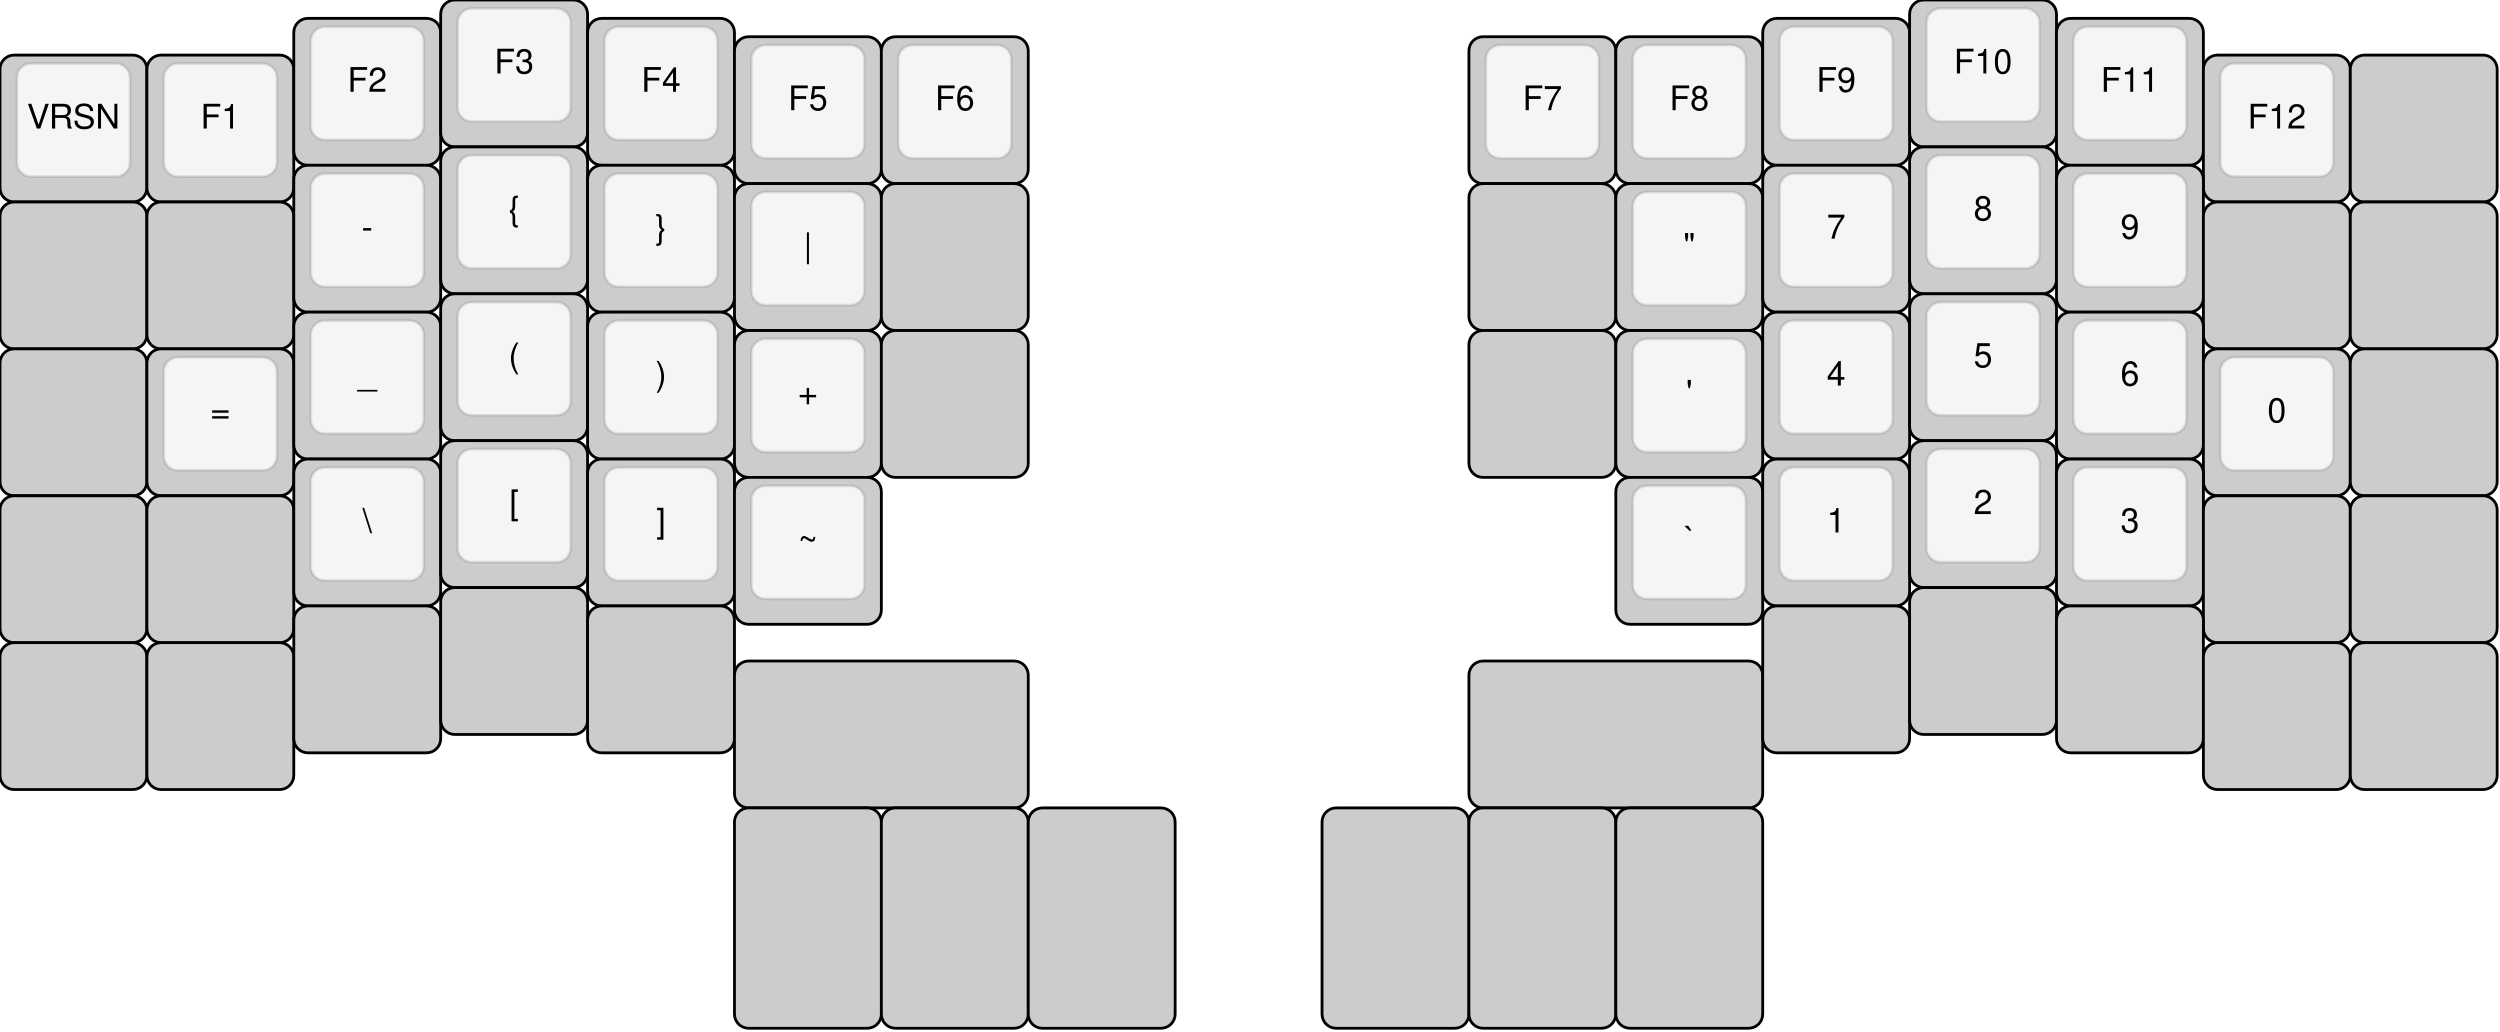
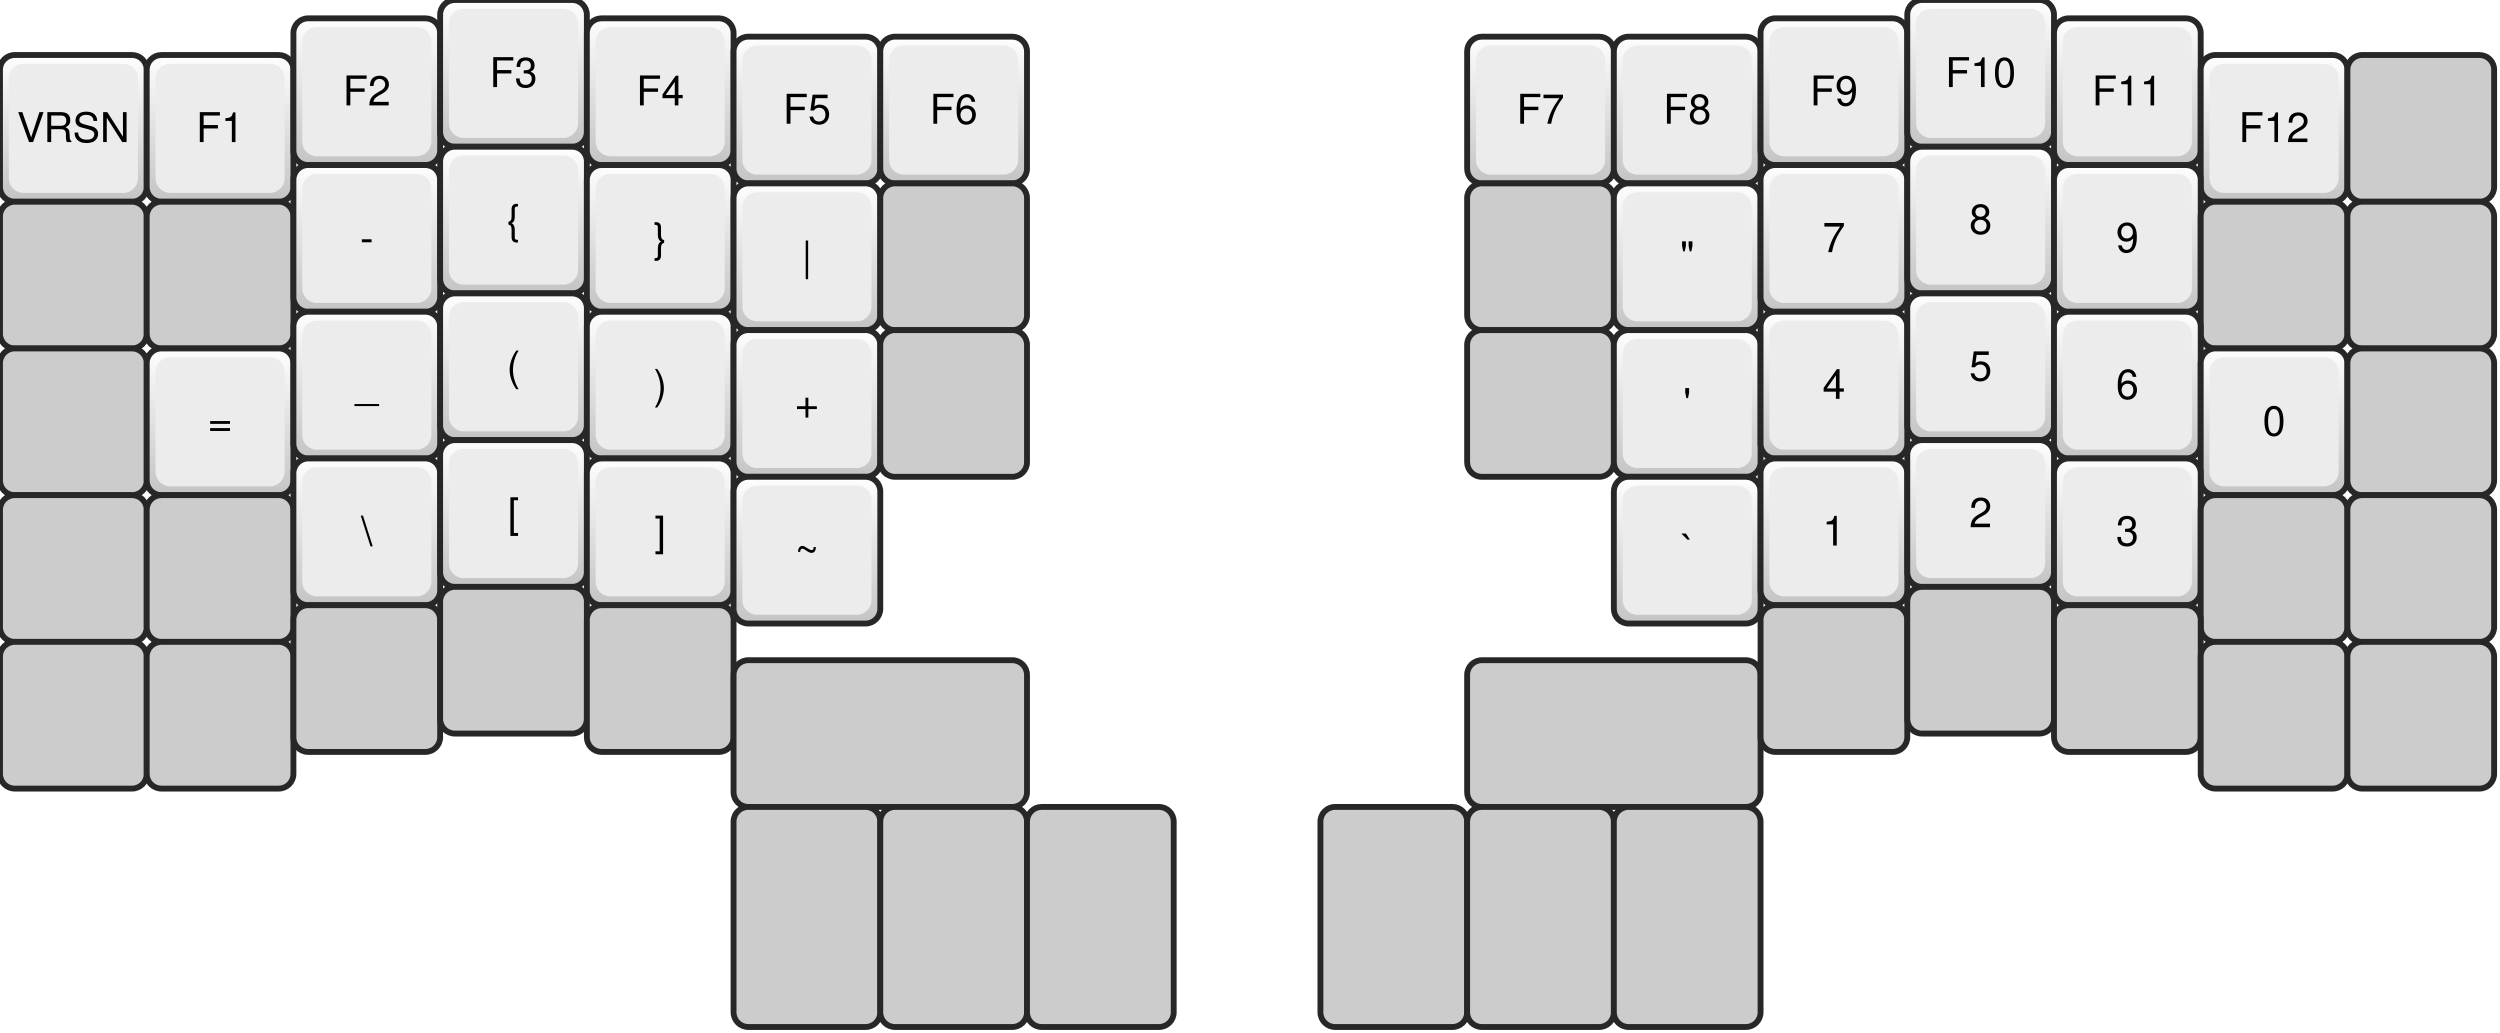
- <svg xmlns="http://www.w3.org/2000/svg" width="885" height="365.0">
-   <g transform="translate(0, 19.5)">
-     <rect style="fill:#ccc;stroke-width:1;stroke:#000" rx="5" width="52" height="52" />
-     <rect style="fill:rgba(255,255,255,0.8);stroke-width:1;stroke:rgba(0,0,0,.1)" rx="5" x="6" y="3" width="40" height="40" />
-     <text alignment-baseline="middle" text-anchor="middle" style="font-size:12px;font-family:'Helvetica', 'Arial', sans-serif" x="26.0" y="26.0">VRSN</text>
-   </g>
-   <g transform="translate(52, 19.5)">
-     <rect style="fill:#ccc;stroke-width:1;stroke:#000" rx="5" width="52" height="52" />
-     <rect style="fill:rgba(255,255,255,0.8);stroke-width:1;stroke:rgba(0,0,0,.1)" rx="5" x="6" y="3" width="40" height="40" />
-     <text alignment-baseline="middle" text-anchor="middle" style="font-size:12px;font-family:'Helvetica', 'Arial', sans-serif" x="26.0" y="26.0">F1</text>
-   </g>
-   <g transform="translate(104, 6.5)">
-     <rect style="fill:#ccc;stroke-width:1;stroke:#000" rx="5" width="52" height="52" />
-     <rect style="fill:rgba(255,255,255,0.8);stroke-width:1;stroke:rgba(0,0,0,.1)" rx="5" x="6" y="3" width="40" height="40" />
-     <text alignment-baseline="middle" text-anchor="middle" style="font-size:12px;font-family:'Helvetica', 'Arial', sans-serif" x="26.0" y="26.0">F2</text>
-   </g>
-   <g transform="translate(156, 0)">
-     <rect style="fill:#ccc;stroke-width:1;stroke:#000" rx="5" width="52" height="52" />
-     <rect style="fill:rgba(255,255,255,0.8);stroke-width:1;stroke:rgba(0,0,0,.1)" rx="5" x="6" y="3" width="40" height="40" />
-     <text alignment-baseline="middle" text-anchor="middle" style="font-size:12px;font-family:'Helvetica', 'Arial', sans-serif" x="26.0" y="26.0">F3</text>
-   </g>
-   <g transform="translate(208, 6.5)">
-     <rect style="fill:#ccc;stroke-width:1;stroke:#000" rx="5" width="52" height="52" />
-     <rect style="fill:rgba(255,255,255,0.8);stroke-width:1;stroke:rgba(0,0,0,.1)" rx="5" x="6" y="3" width="40" height="40" />
-     <text alignment-baseline="middle" text-anchor="middle" style="font-size:12px;font-family:'Helvetica', 'Arial', sans-serif" x="26.0" y="26.0">F4</text>
-   </g>
-   <g transform="translate(260, 13.0)">
-     <rect style="fill:#ccc;stroke-width:1;stroke:#000" rx="5" width="52" height="52" />
-     <rect style="fill:rgba(255,255,255,0.8);stroke-width:1;stroke:rgba(0,0,0,.1)" rx="5" x="6" y="3" width="40" height="40" />
-     <text alignment-baseline="middle" text-anchor="middle" style="font-size:12px;font-family:'Helvetica', 'Arial', sans-serif" x="26.0" y="26.0">F5</text>
-   </g>
-   <g transform="translate(312, 13.0)">
-     <rect style="fill:#ccc;stroke-width:1;stroke:#000" rx="5" width="52" height="52" />
-     <rect style="fill:rgba(255,255,255,0.8);stroke-width:1;stroke:rgba(0,0,0,.1)" rx="5" x="6" y="3" width="40" height="40" />
-     <text alignment-baseline="middle" text-anchor="middle" style="font-size:12px;font-family:'Helvetica', 'Arial', sans-serif" x="26.0" y="26.0">F6</text>
-   </g>
-   <g transform="translate(520, 13.0)">
-     <rect style="fill:#ccc;stroke-width:1;stroke:#000" rx="5" width="52" height="52" />
-     <rect style="fill:rgba(255,255,255,0.8);stroke-width:1;stroke:rgba(0,0,0,.1)" rx="5" x="6" y="3" width="40" height="40" />
-     <text alignment-baseline="middle" text-anchor="middle" style="font-size:12px;font-family:'Helvetica', 'Arial', sans-serif" x="26.0" y="26.0">F7</text>
-   </g>
-   <g transform="translate(572, 13.0)">
-     <rect style="fill:#ccc;stroke-width:1;stroke:#000" rx="5" width="52" height="52" />
-     <rect style="fill:rgba(255,255,255,0.8);stroke-width:1;stroke:rgba(0,0,0,.1)" rx="5" x="6" y="3" width="40" height="40" />
-     <text alignment-baseline="middle" text-anchor="middle" style="font-size:12px;font-family:'Helvetica', 'Arial', sans-serif" x="26.0" y="26.0">F8</text>
-   </g>
-   <g transform="translate(624, 6.5)">
-     <rect style="fill:#ccc;stroke-width:1;stroke:#000" rx="5" width="52" height="52" />
-     <rect style="fill:rgba(255,255,255,0.8);stroke-width:1;stroke:rgba(0,0,0,.1)" rx="5" x="6" y="3" width="40" height="40" />
-     <text alignment-baseline="middle" text-anchor="middle" style="font-size:12px;font-family:'Helvetica', 'Arial', sans-serif" x="26.0" y="26.0">F9</text>
-   </g>
-   <g transform="translate(676, 0)">
-     <rect style="fill:#ccc;stroke-width:1;stroke:#000" rx="5" width="52" height="52" />
-     <rect style="fill:rgba(255,255,255,0.8);stroke-width:1;stroke:rgba(0,0,0,.1)" rx="5" x="6" y="3" width="40" height="40" />
-     <text alignment-baseline="middle" text-anchor="middle" style="font-size:12px;font-family:'Helvetica', 'Arial', sans-serif" x="26.0" y="26.0">F10</text>
-   </g>
-   <g transform="translate(728, 6.5)">
-     <rect style="fill:#ccc;stroke-width:1;stroke:#000" rx="5" width="52" height="52" />
-     <rect style="fill:rgba(255,255,255,0.8);stroke-width:1;stroke:rgba(0,0,0,.1)" rx="5" x="6" y="3" width="40" height="40" />
-     <text alignment-baseline="middle" text-anchor="middle" style="font-size:12px;font-family:'Helvetica', 'Arial', sans-serif" x="26.0" y="26.0">F11</text>
-   </g>
-   <g transform="translate(780, 19.5)">
-     <rect style="fill:#ccc;stroke-width:1;stroke:#000" rx="5" width="52" height="52" />
-     <rect style="fill:rgba(255,255,255,0.8);stroke-width:1;stroke:rgba(0,0,0,.1)" rx="5" x="6" y="3" width="40" height="40" />
-     <text alignment-baseline="middle" text-anchor="middle" style="font-size:12px;font-family:'Helvetica', 'Arial', sans-serif" x="26.0" y="26.0">F12</text>
-   </g>
-   <g transform="translate(832, 19.5)">
-     <rect style="fill:#ccc;stroke-width:1;stroke:#000" rx="5" width="52" height="52" />
-   </g>
-   <g transform="translate(0, 71.5)">
-     <rect style="fill:#ccc;stroke-width:1;stroke:#000" rx="5" width="52" height="52" />
-   </g>
-   <g transform="translate(52, 71.5)">
-     <rect style="fill:#ccc;stroke-width:1;stroke:#000" rx="5" width="52" height="52" />
-   </g>
-   <g transform="translate(104, 58.5)">
-     <rect style="fill:#ccc;stroke-width:1;stroke:#000" rx="5" width="52" height="52" />
-     <rect style="fill:rgba(255,255,255,0.8);stroke-width:1;stroke:rgba(0,0,0,.1)" rx="5" x="6" y="3" width="40" height="40" />
-     <text alignment-baseline="middle" text-anchor="middle" style="font-size:12px;font-family:'Helvetica', 'Arial', sans-serif" x="26.0" y="26.0">-</text>
-   </g>
-   <g transform="translate(156, 52)">
-     <rect style="fill:#ccc;stroke-width:1;stroke:#000" rx="5" width="52" height="52" />
-     <rect style="fill:rgba(255,255,255,0.8);stroke-width:1;stroke:rgba(0,0,0,.1)" rx="5" x="6" y="3" width="40" height="40" />
-     <text alignment-baseline="middle" text-anchor="middle" style="font-size:12px;font-family:'Helvetica', 'Arial', sans-serif" x="26.0" y="26.0">{</text>
-   </g>
-   <g transform="translate(208, 58.5)">
-     <rect style="fill:#ccc;stroke-width:1;stroke:#000" rx="5" width="52" height="52" />
-     <rect style="fill:rgba(255,255,255,0.8);stroke-width:1;stroke:rgba(0,0,0,.1)" rx="5" x="6" y="3" width="40" height="40" />
-     <text alignment-baseline="middle" text-anchor="middle" style="font-size:12px;font-family:'Helvetica', 'Arial', sans-serif" x="26.0" y="26.0">}</text>
-   </g>
-   <g transform="translate(260, 65.0)">
-     <rect style="fill:#ccc;stroke-width:1;stroke:#000" rx="5" width="52" height="52" />
-     <rect style="fill:rgba(255,255,255,0.8);stroke-width:1;stroke:rgba(0,0,0,.1)" rx="5" x="6" y="3" width="40" height="40" />
-     <text alignment-baseline="middle" text-anchor="middle" style="font-size:12px;font-family:'Helvetica', 'Arial', sans-serif" x="26.0" y="26.0">|</text>
-   </g>
-   <g transform="translate(312, 65.0)">
-     <rect style="fill:#ccc;stroke-width:1;stroke:#000" rx="5" width="52" height="52" />
-   </g>
-   <g transform="translate(520, 65.0)">
-     <rect style="fill:#ccc;stroke-width:1;stroke:#000" rx="5" width="52" height="52" />
-   </g>
-   <g transform="translate(572, 65.0)">
-     <rect style="fill:#ccc;stroke-width:1;stroke:#000" rx="5" width="52" height="52" />
-     <rect style="fill:rgba(255,255,255,0.8);stroke-width:1;stroke:rgba(0,0,0,.1)" rx="5" x="6" y="3" width="40" height="40" />
-     <text alignment-baseline="middle" text-anchor="middle" style="font-size:12px;font-family:'Helvetica', 'Arial', sans-serif" x="26.0" y="26.0">"</text>
-   </g>
-   <g transform="translate(624, 58.5)">
-     <rect style="fill:#ccc;stroke-width:1;stroke:#000" rx="5" width="52" height="52" />
-     <rect style="fill:rgba(255,255,255,0.8);stroke-width:1;stroke:rgba(0,0,0,.1)" rx="5" x="6" y="3" width="40" height="40" />
-     <text alignment-baseline="middle" text-anchor="middle" style="font-size:12px;font-family:'Helvetica', 'Arial', sans-serif" x="26.0" y="26.0">7</text>
-   </g>
-   <g transform="translate(676, 52)">
-     <rect style="fill:#ccc;stroke-width:1;stroke:#000" rx="5" width="52" height="52" />
-     <rect style="fill:rgba(255,255,255,0.8);stroke-width:1;stroke:rgba(0,0,0,.1)" rx="5" x="6" y="3" width="40" height="40" />
-     <text alignment-baseline="middle" text-anchor="middle" style="font-size:12px;font-family:'Helvetica', 'Arial', sans-serif" x="26.0" y="26.0">8</text>
-   </g>
-   <g transform="translate(728, 58.5)">
-     <rect style="fill:#ccc;stroke-width:1;stroke:#000" rx="5" width="52" height="52" />
-     <rect style="fill:rgba(255,255,255,0.8);stroke-width:1;stroke:rgba(0,0,0,.1)" rx="5" x="6" y="3" width="40" height="40" />
-     <text alignment-baseline="middle" text-anchor="middle" style="font-size:12px;font-family:'Helvetica', 'Arial', sans-serif" x="26.0" y="26.0">9</text>
-   </g>
-   <g transform="translate(780, 71.5)">
-     <rect style="fill:#ccc;stroke-width:1;stroke:#000" rx="5" width="52" height="52" />
-   </g>
-   <g transform="translate(832, 71.5)">
-     <rect style="fill:#ccc;stroke-width:1;stroke:#000" rx="5" width="52" height="52" />
-   </g>
-   <g transform="translate(0, 123.5)">
-     <rect style="fill:#ccc;stroke-width:1;stroke:#000" rx="5" width="52" height="52" />
-   </g>
-   <g transform="translate(52, 123.5)">
-     <rect style="fill:#ccc;stroke-width:1;stroke:#000" rx="5" width="52" height="52" />
-     <rect style="fill:rgba(255,255,255,0.8);stroke-width:1;stroke:rgba(0,0,0,.1)" rx="5" x="6" y="3" width="40" height="40" />
-     <text alignment-baseline="middle" text-anchor="middle" style="font-size:12px;font-family:'Helvetica', 'Arial', sans-serif" x="26.0" y="26.0">=</text>
-   </g>
-   <g transform="translate(104, 110.5)">
-     <rect style="fill:#ccc;stroke-width:1;stroke:#000" rx="5" width="52" height="52" />
-     <rect style="fill:rgba(255,255,255,0.8);stroke-width:1;stroke:rgba(0,0,0,.1)" rx="5" x="6" y="3" width="40" height="40" />
-     <text alignment-baseline="middle" text-anchor="middle" style="font-size:12px;font-family:'Helvetica', 'Arial', sans-serif" x="26.0" y="26.0">_</text>
-   </g>
-   <g transform="translate(156, 104)">
-     <rect style="fill:#ccc;stroke-width:1;stroke:#000" rx="5" width="52" height="52" />
-     <rect style="fill:rgba(255,255,255,0.8);stroke-width:1;stroke:rgba(0,0,0,.1)" rx="5" x="6" y="3" width="40" height="40" />
-     <text alignment-baseline="middle" text-anchor="middle" style="font-size:12px;font-family:'Helvetica', 'Arial', sans-serif" x="26.0" y="26.0">(</text>
-   </g>
-   <g transform="translate(208, 110.5)">
-     <rect style="fill:#ccc;stroke-width:1;stroke:#000" rx="5" width="52" height="52" />
-     <rect style="fill:rgba(255,255,255,0.8);stroke-width:1;stroke:rgba(0,0,0,.1)" rx="5" x="6" y="3" width="40" height="40" />
-     <text alignment-baseline="middle" text-anchor="middle" style="font-size:12px;font-family:'Helvetica', 'Arial', sans-serif" x="26.0" y="26.0">)</text>
-   </g>
-   <g transform="translate(260, 117.0)">
-     <rect style="fill:#ccc;stroke-width:1;stroke:#000" rx="5" width="52" height="52" />
-     <rect style="fill:rgba(255,255,255,0.8);stroke-width:1;stroke:rgba(0,0,0,.1)" rx="5" x="6" y="3" width="40" height="40" />
-     <text alignment-baseline="middle" text-anchor="middle" style="font-size:12px;font-family:'Helvetica', 'Arial', sans-serif" x="26.0" y="26.0">+</text>
-   </g>
-   <g transform="translate(312, 117.0)">
-     <rect style="fill:#ccc;stroke-width:1;stroke:#000" rx="5" width="52" height="52" />
-   </g>
-   <g transform="translate(520, 117.0)">
-     <rect style="fill:#ccc;stroke-width:1;stroke:#000" rx="5" width="52" height="52" />
-   </g>
-   <g transform="translate(572, 117.0)">
-     <rect style="fill:#ccc;stroke-width:1;stroke:#000" rx="5" width="52" height="52" />
-     <rect style="fill:rgba(255,255,255,0.8);stroke-width:1;stroke:rgba(0,0,0,.1)" rx="5" x="6" y="3" width="40" height="40" />
-     <text alignment-baseline="middle" text-anchor="middle" style="font-size:12px;font-family:'Helvetica', 'Arial', sans-serif" x="26.0" y="26.0">'</text>
-   </g>
-   <g transform="translate(624, 110.5)">
-     <rect style="fill:#ccc;stroke-width:1;stroke:#000" rx="5" width="52" height="52" />
-     <rect style="fill:rgba(255,255,255,0.8);stroke-width:1;stroke:rgba(0,0,0,.1)" rx="5" x="6" y="3" width="40" height="40" />
-     <text alignment-baseline="middle" text-anchor="middle" style="font-size:12px;font-family:'Helvetica', 'Arial', sans-serif" x="26.0" y="26.0">4</text>
-   </g>
-   <g transform="translate(676, 104)">
-     <rect style="fill:#ccc;stroke-width:1;stroke:#000" rx="5" width="52" height="52" />
-     <rect style="fill:rgba(255,255,255,0.8);stroke-width:1;stroke:rgba(0,0,0,.1)" rx="5" x="6" y="3" width="40" height="40" />
-     <text alignment-baseline="middle" text-anchor="middle" style="font-size:12px;font-family:'Helvetica', 'Arial', sans-serif" x="26.0" y="26.0">5</text>
-   </g>
-   <g transform="translate(728, 110.5)">
-     <rect style="fill:#ccc;stroke-width:1;stroke:#000" rx="5" width="52" height="52" />
-     <rect style="fill:rgba(255,255,255,0.8);stroke-width:1;stroke:rgba(0,0,0,.1)" rx="5" x="6" y="3" width="40" height="40" />
-     <text alignment-baseline="middle" text-anchor="middle" style="font-size:12px;font-family:'Helvetica', 'Arial', sans-serif" x="26.0" y="26.0">6</text>
-   </g>
-   <g transform="translate(780, 123.5)">
-     <rect style="fill:#ccc;stroke-width:1;stroke:#000" rx="5" width="52" height="52" />
-     <rect style="fill:rgba(255,255,255,0.8);stroke-width:1;stroke:rgba(0,0,0,.1)" rx="5" x="6" y="3" width="40" height="40" />
-     <text alignment-baseline="middle" text-anchor="middle" style="font-size:12px;font-family:'Helvetica', 'Arial', sans-serif" x="26.0" y="26.0">0</text>
-   </g>
-   <g transform="translate(832, 123.5)">
-     <rect style="fill:#ccc;stroke-width:1;stroke:#000" rx="5" width="52" height="52" />
-   </g>
-   <g transform="translate(0, 175.5)">
-     <rect style="fill:#ccc;stroke-width:1;stroke:#000" rx="5" width="52" height="52" />
-   </g>
-   <g transform="translate(52, 175.5)">
-     <rect style="fill:#ccc;stroke-width:1;stroke:#000" rx="5" width="52" height="52" />
-   </g>
-   <g transform="translate(104, 162.5)">
-     <rect style="fill:#ccc;stroke-width:1;stroke:#000" rx="5" width="52" height="52" />
-     <rect style="fill:rgba(255,255,255,0.8);stroke-width:1;stroke:rgba(0,0,0,.1)" rx="5" x="6" y="3" width="40" height="40" />
-     <text alignment-baseline="middle" text-anchor="middle" style="font-size:12px;font-family:'Helvetica', 'Arial', sans-serif" x="26.0" y="26.0">\</text>
-   </g>
-   <g transform="translate(156, 156)">
-     <rect style="fill:#ccc;stroke-width:1;stroke:#000" rx="5" width="52" height="52" />
-     <rect style="fill:rgba(255,255,255,0.8);stroke-width:1;stroke:rgba(0,0,0,.1)" rx="5" x="6" y="3" width="40" height="40" />
-     <text alignment-baseline="middle" text-anchor="middle" style="font-size:12px;font-family:'Helvetica', 'Arial', sans-serif" x="26.0" y="26.0">[</text>
-   </g>
-   <g transform="translate(208, 162.5)">
-     <rect style="fill:#ccc;stroke-width:1;stroke:#000" rx="5" width="52" height="52" />
-     <rect style="fill:rgba(255,255,255,0.8);stroke-width:1;stroke:rgba(0,0,0,.1)" rx="5" x="6" y="3" width="40" height="40" />
-     <text alignment-baseline="middle" text-anchor="middle" style="font-size:12px;font-family:'Helvetica', 'Arial', sans-serif" x="26.0" y="26.0">]</text>
-   </g>
-   <g transform="translate(260, 169.0)">
-     <rect style="fill:#ccc;stroke-width:1;stroke:#000" rx="5" width="52" height="52" />
-     <rect style="fill:rgba(255,255,255,0.8);stroke-width:1;stroke:rgba(0,0,0,.1)" rx="5" x="6" y="3" width="40" height="40" />
-     <text alignment-baseline="middle" text-anchor="middle" style="font-size:12px;font-family:'Helvetica', 'Arial', sans-serif" x="26.0" y="26.0">~</text>
-   </g>
-   <g transform="translate(572, 169.0)">
-     <rect style="fill:#ccc;stroke-width:1;stroke:#000" rx="5" width="52" height="52" />
-     <rect style="fill:rgba(255,255,255,0.8);stroke-width:1;stroke:rgba(0,0,0,.1)" rx="5" x="6" y="3" width="40" height="40" />
-     <text alignment-baseline="middle" text-anchor="middle" style="font-size:12px;font-family:'Helvetica', 'Arial', sans-serif" x="26.0" y="26.0">`</text>
-   </g>
-   <g transform="translate(624, 162.5)">
-     <rect style="fill:#ccc;stroke-width:1;stroke:#000" rx="5" width="52" height="52" />
-     <rect style="fill:rgba(255,255,255,0.8);stroke-width:1;stroke:rgba(0,0,0,.1)" rx="5" x="6" y="3" width="40" height="40" />
-     <text alignment-baseline="middle" text-anchor="middle" style="font-size:12px;font-family:'Helvetica', 'Arial', sans-serif" x="26.0" y="26.0">1</text>
-   </g>
-   <g transform="translate(676, 156)">
-     <rect style="fill:#ccc;stroke-width:1;stroke:#000" rx="5" width="52" height="52" />
-     <rect style="fill:rgba(255,255,255,0.8);stroke-width:1;stroke:rgba(0,0,0,.1)" rx="5" x="6" y="3" width="40" height="40" />
-     <text alignment-baseline="middle" text-anchor="middle" style="font-size:12px;font-family:'Helvetica', 'Arial', sans-serif" x="26.0" y="26.0">2</text>
-   </g>
-   <g transform="translate(728, 162.5)">
-     <rect style="fill:#ccc;stroke-width:1;stroke:#000" rx="5" width="52" height="52" />
-     <rect style="fill:rgba(255,255,255,0.8);stroke-width:1;stroke:rgba(0,0,0,.1)" rx="5" x="6" y="3" width="40" height="40" />
-     <text alignment-baseline="middle" text-anchor="middle" style="font-size:12px;font-family:'Helvetica', 'Arial', sans-serif" x="26.0" y="26.0">3</text>
-   </g>
-   <g transform="translate(780, 175.5)">
-     <rect style="fill:#ccc;stroke-width:1;stroke:#000" rx="5" width="52" height="52" />
-   </g>
-   <g transform="translate(832, 175.5)">
-     <rect style="fill:#ccc;stroke-width:1;stroke:#000" rx="5" width="52" height="52" />
-   </g>
-   <g transform="translate(0, 227.5)">
-     <rect style="fill:#ccc;stroke-width:1;stroke:#000" rx="5" width="52" height="52" />
-   </g>
-   <g transform="translate(52, 227.5)">
-     <rect style="fill:#ccc;stroke-width:1;stroke:#000" rx="5" width="52" height="52" />
-   </g>
-   <g transform="translate(104, 214.5)">
-     <rect style="fill:#ccc;stroke-width:1;stroke:#000" rx="5" width="52" height="52" />
-   </g>
-   <g transform="translate(156, 208)">
-     <rect style="fill:#ccc;stroke-width:1;stroke:#000" rx="5" width="52" height="52" />
-   </g>
-   <g transform="translate(208, 214.5)">
-     <rect style="fill:#ccc;stroke-width:1;stroke:#000" rx="5" width="52" height="52" />
-   </g>
-   <g transform="translate(260, 234.0)">
-     <rect style="fill:#ccc;stroke-width:1;stroke:#000" rx="5" width="104" height="52" />
-   </g>
-   <g transform="translate(520, 234.0)">
-     <rect style="fill:#ccc;stroke-width:1;stroke:#000" rx="5" width="104" height="52" />
-   </g>
-   <g transform="translate(624, 214.5)">
-     <rect style="fill:#ccc;stroke-width:1;stroke:#000" rx="5" width="52" height="52" />
-   </g>
-   <g transform="translate(676, 208)">
-     <rect style="fill:#ccc;stroke-width:1;stroke:#000" rx="5" width="52" height="52" />
-   </g>
-   <g transform="translate(728, 214.5)">
-     <rect style="fill:#ccc;stroke-width:1;stroke:#000" rx="5" width="52" height="52" />
-   </g>
-   <g transform="translate(780, 227.5)">
-     <rect style="fill:#ccc;stroke-width:1;stroke:#000" rx="5" width="52" height="52" />
-   </g>
-   <g transform="translate(832, 227.5)">
-     <rect style="fill:#ccc;stroke-width:1;stroke:#000" rx="5" width="52" height="52" />
-   </g>
-   <g transform="translate(260, 286.0)">
-     <rect style="fill:#ccc;stroke-width:1;stroke:#000" rx="5" width="52" height="78.0" />
-   </g>
-   <g transform="translate(312, 286.0)">
-     <rect style="fill:#ccc;stroke-width:1;stroke:#000" rx="5" width="52" height="78.0" />
-   </g>
-   <g transform="translate(364, 286.0)">
-     <rect style="fill:#ccc;stroke-width:1;stroke:#000" rx="5" width="52" height="78.0" />
-   </g>
-   <g transform="translate(468, 286.0)">
-     <rect style="fill:#ccc;stroke-width:1;stroke:#000" rx="5" width="52" height="78.0" />
-   </g>
-   <g transform="translate(520, 286.0)">
-     <rect style="fill:#ccc;stroke-width:1;stroke:#000" rx="5" width="52" height="78.0" />
-   </g>
-   <g transform="translate(572, 286.0)">
-     <rect style="fill:#ccc;stroke-width:1;stroke:#000" rx="5" width="52" height="78.0" />
+ <svg xmlns="http://www.w3.org/2000/svg" width="852" height="352.0">
+   <defs>
+     <linearGradient id="keycap-border" x1="0%" y1="0%" x2="0%" y2="100%">
+       <stop offset="0%" stop-color="#fefefe" />
+       <stop offset="100%" stop-color="#c4c4c4" />
+     </linearGradient>
+   </defs>
+   <g transform="translate(0, 18.75)">
+     <rect rx="5" stroke-width="2" stroke="#272727" fill="url(#keycap-border)" width="50" height="50" />
+     <rect style="fill:#ececec;stroke-width:2" rx="5" x="3" y="3" width="44" height="44" />
+     <text style="font-size:14px;color:#272727;font-family:'Helvetica', 'Arial', sans-serif;text-anchor:middle;dominant-baseline:middle" x="25.0" y="25.0">VRSN</text>
+   </g>
+   <g transform="translate(50, 18.75)">
+     <rect rx="5" stroke-width="2" stroke="#272727" fill="url(#keycap-border)" width="50" height="50" />
+     <rect style="fill:#ececec;stroke-width:2" rx="5" x="3" y="3" width="44" height="44" />
+     <text style="font-size:14px;color:#272727;font-family:'Helvetica', 'Arial', sans-serif;text-anchor:middle;dominant-baseline:middle" x="25.0" y="25.0">F1</text>
+   </g>
+   <g transform="translate(100, 6.25)">
+     <rect rx="5" stroke-width="2" stroke="#272727" fill="url(#keycap-border)" width="50" height="50" />
+     <rect style="fill:#ececec;stroke-width:2" rx="5" x="3" y="3" width="44" height="44" />
+     <text style="font-size:14px;color:#272727;font-family:'Helvetica', 'Arial', sans-serif;text-anchor:middle;dominant-baseline:middle" x="25.0" y="25.0">F2</text>
+   </g>
+   <g transform="translate(150, 0)">
+     <rect rx="5" stroke-width="2" stroke="#272727" fill="url(#keycap-border)" width="50" height="50" />
+     <rect style="fill:#ececec;stroke-width:2" rx="5" x="3" y="3" width="44" height="44" />
+     <text style="font-size:14px;color:#272727;font-family:'Helvetica', 'Arial', sans-serif;text-anchor:middle;dominant-baseline:middle" x="25.0" y="25.0">F3</text>
+   </g>
+   <g transform="translate(200, 6.25)">
+     <rect rx="5" stroke-width="2" stroke="#272727" fill="url(#keycap-border)" width="50" height="50" />
+     <rect style="fill:#ececec;stroke-width:2" rx="5" x="3" y="3" width="44" height="44" />
+     <text style="font-size:14px;color:#272727;font-family:'Helvetica', 'Arial', sans-serif;text-anchor:middle;dominant-baseline:middle" x="25.0" y="25.0">F4</text>
+   </g>
+   <g transform="translate(250, 12.5)">
+     <rect rx="5" stroke-width="2" stroke="#272727" fill="url(#keycap-border)" width="50" height="50" />
+     <rect style="fill:#ececec;stroke-width:2" rx="5" x="3" y="3" width="44" height="44" />
+     <text style="font-size:14px;color:#272727;font-family:'Helvetica', 'Arial', sans-serif;text-anchor:middle;dominant-baseline:middle" x="25.0" y="25.0">F5</text>
+   </g>
+   <g transform="translate(300, 12.5)">
+     <rect rx="5" stroke-width="2" stroke="#272727" fill="url(#keycap-border)" width="50" height="50" />
+     <rect style="fill:#ececec;stroke-width:2" rx="5" x="3" y="3" width="44" height="44" />
+     <text style="font-size:14px;color:#272727;font-family:'Helvetica', 'Arial', sans-serif;text-anchor:middle;dominant-baseline:middle" x="25.0" y="25.0">F6</text>
+   </g>
+   <g transform="translate(500, 12.5)">
+     <rect rx="5" stroke-width="2" stroke="#272727" fill="url(#keycap-border)" width="50" height="50" />
+     <rect style="fill:#ececec;stroke-width:2" rx="5" x="3" y="3" width="44" height="44" />
+     <text style="font-size:14px;color:#272727;font-family:'Helvetica', 'Arial', sans-serif;text-anchor:middle;dominant-baseline:middle" x="25.0" y="25.0">F7</text>
+   </g>
+   <g transform="translate(550, 12.5)">
+     <rect rx="5" stroke-width="2" stroke="#272727" fill="url(#keycap-border)" width="50" height="50" />
+     <rect style="fill:#ececec;stroke-width:2" rx="5" x="3" y="3" width="44" height="44" />
+     <text style="font-size:14px;color:#272727;font-family:'Helvetica', 'Arial', sans-serif;text-anchor:middle;dominant-baseline:middle" x="25.0" y="25.0">F8</text>
+   </g>
+   <g transform="translate(600, 6.25)">
+     <rect rx="5" stroke-width="2" stroke="#272727" fill="url(#keycap-border)" width="50" height="50" />
+     <rect style="fill:#ececec;stroke-width:2" rx="5" x="3" y="3" width="44" height="44" />
+     <text style="font-size:14px;color:#272727;font-family:'Helvetica', 'Arial', sans-serif;text-anchor:middle;dominant-baseline:middle" x="25.0" y="25.0">F9</text>
+   </g>
+   <g transform="translate(650, 0)">
+     <rect rx="5" stroke-width="2" stroke="#272727" fill="url(#keycap-border)" width="50" height="50" />
+     <rect style="fill:#ececec;stroke-width:2" rx="5" x="3" y="3" width="44" height="44" />
+     <text style="font-size:14px;color:#272727;font-family:'Helvetica', 'Arial', sans-serif;text-anchor:middle;dominant-baseline:middle" x="25.0" y="25.0">F10</text>
+   </g>
+   <g transform="translate(700, 6.25)">
+     <rect rx="5" stroke-width="2" stroke="#272727" fill="url(#keycap-border)" width="50" height="50" />
+     <rect style="fill:#ececec;stroke-width:2" rx="5" x="3" y="3" width="44" height="44" />
+     <text style="font-size:14px;color:#272727;font-family:'Helvetica', 'Arial', sans-serif;text-anchor:middle;dominant-baseline:middle" x="25.0" y="25.0">F11</text>
+   </g>
+   <g transform="translate(750, 18.75)">
+     <rect rx="5" stroke-width="2" stroke="#272727" fill="url(#keycap-border)" width="50" height="50" />
+     <rect style="fill:#ececec;stroke-width:2" rx="5" x="3" y="3" width="44" height="44" />
+     <text style="font-size:14px;color:#272727;font-family:'Helvetica', 'Arial', sans-serif;text-anchor:middle;dominant-baseline:middle" x="25.0" y="25.0">F12</text>
+   </g>
+   <g transform="translate(800, 18.75)">
+     <rect stroke-width="2" stroke="#272727" fill="#ccc" rx="5" width="50" height="50" />
+   </g>
+   <g transform="translate(0, 68.75)">
+     <rect stroke-width="2" stroke="#272727" fill="#ccc" rx="5" width="50" height="50" />
+   </g>
+   <g transform="translate(50, 68.75)">
+     <rect stroke-width="2" stroke="#272727" fill="#ccc" rx="5" width="50" height="50" />
+   </g>
+   <g transform="translate(100, 56.25)">
+     <rect rx="5" stroke-width="2" stroke="#272727" fill="url(#keycap-border)" width="50" height="50" />
+     <rect style="fill:#ececec;stroke-width:2" rx="5" x="3" y="3" width="44" height="44" />
+     <text style="font-size:14px;color:#272727;font-family:'Helvetica', 'Arial', sans-serif;text-anchor:middle;dominant-baseline:middle" x="25.0" y="25.0">-</text>
+   </g>
+   <g transform="translate(150, 50)">
+     <rect rx="5" stroke-width="2" stroke="#272727" fill="url(#keycap-border)" width="50" height="50" />
+     <rect style="fill:#ececec;stroke-width:2" rx="5" x="3" y="3" width="44" height="44" />
+     <text style="font-size:14px;color:#272727;font-family:'Helvetica', 'Arial', sans-serif;text-anchor:middle;dominant-baseline:middle" x="25.0" y="25.0">{</text>
+   </g>
+   <g transform="translate(200, 56.25)">
+     <rect rx="5" stroke-width="2" stroke="#272727" fill="url(#keycap-border)" width="50" height="50" />
+     <rect style="fill:#ececec;stroke-width:2" rx="5" x="3" y="3" width="44" height="44" />
+     <text style="font-size:14px;color:#272727;font-family:'Helvetica', 'Arial', sans-serif;text-anchor:middle;dominant-baseline:middle" x="25.0" y="25.0">}</text>
+   </g>
+   <g transform="translate(250, 62.5)">
+     <rect rx="5" stroke-width="2" stroke="#272727" fill="url(#keycap-border)" width="50" height="50" />
+     <rect style="fill:#ececec;stroke-width:2" rx="5" x="3" y="3" width="44" height="44" />
+     <text style="font-size:14px;color:#272727;font-family:'Helvetica', 'Arial', sans-serif;text-anchor:middle;dominant-baseline:middle" x="25.0" y="25.0">|</text>
+   </g>
+   <g transform="translate(300, 62.5)">
+     <rect stroke-width="2" stroke="#272727" fill="#ccc" rx="5" width="50" height="50" />
+   </g>
+   <g transform="translate(500, 62.5)">
+     <rect stroke-width="2" stroke="#272727" fill="#ccc" rx="5" width="50" height="50" />
+   </g>
+   <g transform="translate(550, 62.5)">
+     <rect rx="5" stroke-width="2" stroke="#272727" fill="url(#keycap-border)" width="50" height="50" />
+     <rect style="fill:#ececec;stroke-width:2" rx="5" x="3" y="3" width="44" height="44" />
+     <text style="font-size:14px;color:#272727;font-family:'Helvetica', 'Arial', sans-serif;text-anchor:middle;dominant-baseline:middle" x="25.0" y="25.0">"</text>
+   </g>
+   <g transform="translate(600, 56.25)">
+     <rect rx="5" stroke-width="2" stroke="#272727" fill="url(#keycap-border)" width="50" height="50" />
+     <rect style="fill:#ececec;stroke-width:2" rx="5" x="3" y="3" width="44" height="44" />
+     <text style="font-size:14px;color:#272727;font-family:'Helvetica', 'Arial', sans-serif;text-anchor:middle;dominant-baseline:middle" x="25.0" y="25.0">7</text>
+   </g>
+   <g transform="translate(650, 50)">
+     <rect rx="5" stroke-width="2" stroke="#272727" fill="url(#keycap-border)" width="50" height="50" />
+     <rect style="fill:#ececec;stroke-width:2" rx="5" x="3" y="3" width="44" height="44" />
+     <text style="font-size:14px;color:#272727;font-family:'Helvetica', 'Arial', sans-serif;text-anchor:middle;dominant-baseline:middle" x="25.0" y="25.0">8</text>
+   </g>
+   <g transform="translate(700, 56.25)">
+     <rect rx="5" stroke-width="2" stroke="#272727" fill="url(#keycap-border)" width="50" height="50" />
+     <rect style="fill:#ececec;stroke-width:2" rx="5" x="3" y="3" width="44" height="44" />
+     <text style="font-size:14px;color:#272727;font-family:'Helvetica', 'Arial', sans-serif;text-anchor:middle;dominant-baseline:middle" x="25.0" y="25.0">9</text>
+   </g>
+   <g transform="translate(750, 68.75)">
+     <rect stroke-width="2" stroke="#272727" fill="#ccc" rx="5" width="50" height="50" />
+   </g>
+   <g transform="translate(800, 68.75)">
+     <rect stroke-width="2" stroke="#272727" fill="#ccc" rx="5" width="50" height="50" />
+   </g>
+   <g transform="translate(0, 118.75)">
+     <rect stroke-width="2" stroke="#272727" fill="#ccc" rx="5" width="50" height="50" />
+   </g>
+   <g transform="translate(50, 118.75)">
+     <rect rx="5" stroke-width="2" stroke="#272727" fill="url(#keycap-border)" width="50" height="50" />
+     <rect style="fill:#ececec;stroke-width:2" rx="5" x="3" y="3" width="44" height="44" />
+     <text style="font-size:14px;color:#272727;font-family:'Helvetica', 'Arial', sans-serif;text-anchor:middle;dominant-baseline:middle" x="25.0" y="25.0">=</text>
+   </g>
+   <g transform="translate(100, 106.25)">
+     <rect rx="5" stroke-width="2" stroke="#272727" fill="url(#keycap-border)" width="50" height="50" />
+     <rect style="fill:#ececec;stroke-width:2" rx="5" x="3" y="3" width="44" height="44" />
+     <text style="font-size:14px;color:#272727;font-family:'Helvetica', 'Arial', sans-serif;text-anchor:middle;dominant-baseline:middle" x="25.0" y="25.0">_</text>
+   </g>
+   <g transform="translate(150, 100)">
+     <rect rx="5" stroke-width="2" stroke="#272727" fill="url(#keycap-border)" width="50" height="50" />
+     <rect style="fill:#ececec;stroke-width:2" rx="5" x="3" y="3" width="44" height="44" />
+     <text style="font-size:14px;color:#272727;font-family:'Helvetica', 'Arial', sans-serif;text-anchor:middle;dominant-baseline:middle" x="25.0" y="25.0">(</text>
+   </g>
+   <g transform="translate(200, 106.25)">
+     <rect rx="5" stroke-width="2" stroke="#272727" fill="url(#keycap-border)" width="50" height="50" />
+     <rect style="fill:#ececec;stroke-width:2" rx="5" x="3" y="3" width="44" height="44" />
+     <text style="font-size:14px;color:#272727;font-family:'Helvetica', 'Arial', sans-serif;text-anchor:middle;dominant-baseline:middle" x="25.0" y="25.0">)</text>
+   </g>
+   <g transform="translate(250, 112.5)">
+     <rect rx="5" stroke-width="2" stroke="#272727" fill="url(#keycap-border)" width="50" height="50" />
+     <rect style="fill:#ececec;stroke-width:2" rx="5" x="3" y="3" width="44" height="44" />
+     <text style="font-size:14px;color:#272727;font-family:'Helvetica', 'Arial', sans-serif;text-anchor:middle;dominant-baseline:middle" x="25.0" y="25.0">+</text>
+   </g>
+   <g transform="translate(300, 112.5)">
+     <rect stroke-width="2" stroke="#272727" fill="#ccc" rx="5" width="50" height="50" />
+   </g>
+   <g transform="translate(500, 112.5)">
+     <rect stroke-width="2" stroke="#272727" fill="#ccc" rx="5" width="50" height="50" />
+   </g>
+   <g transform="translate(550, 112.5)">
+     <rect rx="5" stroke-width="2" stroke="#272727" fill="url(#keycap-border)" width="50" height="50" />
+     <rect style="fill:#ececec;stroke-width:2" rx="5" x="3" y="3" width="44" height="44" />
+     <text style="font-size:14px;color:#272727;font-family:'Helvetica', 'Arial', sans-serif;text-anchor:middle;dominant-baseline:middle" x="25.0" y="25.0">'</text>
+   </g>
+   <g transform="translate(600, 106.25)">
+     <rect rx="5" stroke-width="2" stroke="#272727" fill="url(#keycap-border)" width="50" height="50" />
+     <rect style="fill:#ececec;stroke-width:2" rx="5" x="3" y="3" width="44" height="44" />
+     <text style="font-size:14px;color:#272727;font-family:'Helvetica', 'Arial', sans-serif;text-anchor:middle;dominant-baseline:middle" x="25.0" y="25.0">4</text>
+   </g>
+   <g transform="translate(650, 100)">
+     <rect rx="5" stroke-width="2" stroke="#272727" fill="url(#keycap-border)" width="50" height="50" />
+     <rect style="fill:#ececec;stroke-width:2" rx="5" x="3" y="3" width="44" height="44" />
+     <text style="font-size:14px;color:#272727;font-family:'Helvetica', 'Arial', sans-serif;text-anchor:middle;dominant-baseline:middle" x="25.0" y="25.0">5</text>
+   </g>
+   <g transform="translate(700, 106.25)">
+     <rect rx="5" stroke-width="2" stroke="#272727" fill="url(#keycap-border)" width="50" height="50" />
+     <rect style="fill:#ececec;stroke-width:2" rx="5" x="3" y="3" width="44" height="44" />
+     <text style="font-size:14px;color:#272727;font-family:'Helvetica', 'Arial', sans-serif;text-anchor:middle;dominant-baseline:middle" x="25.0" y="25.0">6</text>
+   </g>
+   <g transform="translate(750, 118.75)">
+     <rect rx="5" stroke-width="2" stroke="#272727" fill="url(#keycap-border)" width="50" height="50" />
+     <rect style="fill:#ececec;stroke-width:2" rx="5" x="3" y="3" width="44" height="44" />
+     <text style="font-size:14px;color:#272727;font-family:'Helvetica', 'Arial', sans-serif;text-anchor:middle;dominant-baseline:middle" x="25.0" y="25.0">0</text>
+   </g>
+   <g transform="translate(800, 118.75)">
+     <rect stroke-width="2" stroke="#272727" fill="#ccc" rx="5" width="50" height="50" />
+   </g>
+   <g transform="translate(0, 168.75)">
+     <rect stroke-width="2" stroke="#272727" fill="#ccc" rx="5" width="50" height="50" />
+   </g>
+   <g transform="translate(50, 168.75)">
+     <rect stroke-width="2" stroke="#272727" fill="#ccc" rx="5" width="50" height="50" />
+   </g>
+   <g transform="translate(100, 156.25)">
+     <rect rx="5" stroke-width="2" stroke="#272727" fill="url(#keycap-border)" width="50" height="50" />
+     <rect style="fill:#ececec;stroke-width:2" rx="5" x="3" y="3" width="44" height="44" />
+     <text style="font-size:14px;color:#272727;font-family:'Helvetica', 'Arial', sans-serif;text-anchor:middle;dominant-baseline:middle" x="25.0" y="25.0">\</text>
+   </g>
+   <g transform="translate(150, 150)">
+     <rect rx="5" stroke-width="2" stroke="#272727" fill="url(#keycap-border)" width="50" height="50" />
+     <rect style="fill:#ececec;stroke-width:2" rx="5" x="3" y="3" width="44" height="44" />
+     <text style="font-size:14px;color:#272727;font-family:'Helvetica', 'Arial', sans-serif;text-anchor:middle;dominant-baseline:middle" x="25.0" y="25.0">[</text>
+   </g>
+   <g transform="translate(200, 156.25)">
+     <rect rx="5" stroke-width="2" stroke="#272727" fill="url(#keycap-border)" width="50" height="50" />
+     <rect style="fill:#ececec;stroke-width:2" rx="5" x="3" y="3" width="44" height="44" />
+     <text style="font-size:14px;color:#272727;font-family:'Helvetica', 'Arial', sans-serif;text-anchor:middle;dominant-baseline:middle" x="25.0" y="25.0">]</text>
+   </g>
+   <g transform="translate(250, 162.5)">
+     <rect rx="5" stroke-width="2" stroke="#272727" fill="url(#keycap-border)" width="50" height="50" />
+     <rect style="fill:#ececec;stroke-width:2" rx="5" x="3" y="3" width="44" height="44" />
+     <text style="font-size:14px;color:#272727;font-family:'Helvetica', 'Arial', sans-serif;text-anchor:middle;dominant-baseline:middle" x="25.0" y="25.0">~</text>
+   </g>
+   <g transform="translate(550, 162.5)">
+     <rect rx="5" stroke-width="2" stroke="#272727" fill="url(#keycap-border)" width="50" height="50" />
+     <rect style="fill:#ececec;stroke-width:2" rx="5" x="3" y="3" width="44" height="44" />
+     <text style="font-size:14px;color:#272727;font-family:'Helvetica', 'Arial', sans-serif;text-anchor:middle;dominant-baseline:middle" x="25.0" y="25.0">`</text>
+   </g>
+   <g transform="translate(600, 156.25)">
+     <rect rx="5" stroke-width="2" stroke="#272727" fill="url(#keycap-border)" width="50" height="50" />
+     <rect style="fill:#ececec;stroke-width:2" rx="5" x="3" y="3" width="44" height="44" />
+     <text style="font-size:14px;color:#272727;font-family:'Helvetica', 'Arial', sans-serif;text-anchor:middle;dominant-baseline:middle" x="25.0" y="25.0">1</text>
+   </g>
+   <g transform="translate(650, 150)">
+     <rect rx="5" stroke-width="2" stroke="#272727" fill="url(#keycap-border)" width="50" height="50" />
+     <rect style="fill:#ececec;stroke-width:2" rx="5" x="3" y="3" width="44" height="44" />
+     <text style="font-size:14px;color:#272727;font-family:'Helvetica', 'Arial', sans-serif;text-anchor:middle;dominant-baseline:middle" x="25.0" y="25.0">2</text>
+   </g>
+   <g transform="translate(700, 156.25)">
+     <rect rx="5" stroke-width="2" stroke="#272727" fill="url(#keycap-border)" width="50" height="50" />
+     <rect style="fill:#ececec;stroke-width:2" rx="5" x="3" y="3" width="44" height="44" />
+     <text style="font-size:14px;color:#272727;font-family:'Helvetica', 'Arial', sans-serif;text-anchor:middle;dominant-baseline:middle" x="25.0" y="25.0">3</text>
+   </g>
+   <g transform="translate(750, 168.75)">
+     <rect stroke-width="2" stroke="#272727" fill="#ccc" rx="5" width="50" height="50" />
+   </g>
+   <g transform="translate(800, 168.75)">
+     <rect stroke-width="2" stroke="#272727" fill="#ccc" rx="5" width="50" height="50" />
+   </g>
+   <g transform="translate(0, 218.75)">
+     <rect stroke-width="2" stroke="#272727" fill="#ccc" rx="5" width="50" height="50" />
+   </g>
+   <g transform="translate(50, 218.75)">
+     <rect stroke-width="2" stroke="#272727" fill="#ccc" rx="5" width="50" height="50" />
+   </g>
+   <g transform="translate(100, 206.25)">
+     <rect stroke-width="2" stroke="#272727" fill="#ccc" rx="5" width="50" height="50" />
+   </g>
+   <g transform="translate(150, 200)">
+     <rect stroke-width="2" stroke="#272727" fill="#ccc" rx="5" width="50" height="50" />
+   </g>
+   <g transform="translate(200, 206.25)">
+     <rect stroke-width="2" stroke="#272727" fill="#ccc" rx="5" width="50" height="50" />
+   </g>
+   <g transform="translate(250, 225.0)">
+     <rect stroke-width="2" stroke="#272727" fill="#ccc" rx="5" width="100" height="50" />
+   </g>
+   <g transform="translate(500, 225.0)">
+     <rect stroke-width="2" stroke="#272727" fill="#ccc" rx="5" width="100" height="50" />
+   </g>
+   <g transform="translate(600, 206.25)">
+     <rect stroke-width="2" stroke="#272727" fill="#ccc" rx="5" width="50" height="50" />
+   </g>
+   <g transform="translate(650, 200)">
+     <rect stroke-width="2" stroke="#272727" fill="#ccc" rx="5" width="50" height="50" />
+   </g>
+   <g transform="translate(700, 206.25)">
+     <rect stroke-width="2" stroke="#272727" fill="#ccc" rx="5" width="50" height="50" />
+   </g>
+   <g transform="translate(750, 218.75)">
+     <rect stroke-width="2" stroke="#272727" fill="#ccc" rx="5" width="50" height="50" />
+   </g>
+   <g transform="translate(800, 218.75)">
+     <rect stroke-width="2" stroke="#272727" fill="#ccc" rx="5" width="50" height="50" />
+   </g>
+   <g transform="translate(250, 275.0)">
+     <rect stroke-width="2" stroke="#272727" fill="#ccc" rx="5" width="50" height="75.0" />
+   </g>
+   <g transform="translate(300, 275.0)">
+     <rect stroke-width="2" stroke="#272727" fill="#ccc" rx="5" width="50" height="75.0" />
+   </g>
+   <g transform="translate(350, 275.0)">
+     <rect stroke-width="2" stroke="#272727" fill="#ccc" rx="5" width="50" height="75.0" />
+   </g>
+   <g transform="translate(450, 275.0)">
+     <rect stroke-width="2" stroke="#272727" fill="#ccc" rx="5" width="50" height="75.0" />
+   </g>
+   <g transform="translate(500, 275.0)">
+     <rect stroke-width="2" stroke="#272727" fill="#ccc" rx="5" width="50" height="75.0" />
+   </g>
+   <g transform="translate(550, 275.0)">
+     <rect stroke-width="2" stroke="#272727" fill="#ccc" rx="5" width="50" height="75.0" />
  </g>
</svg>
